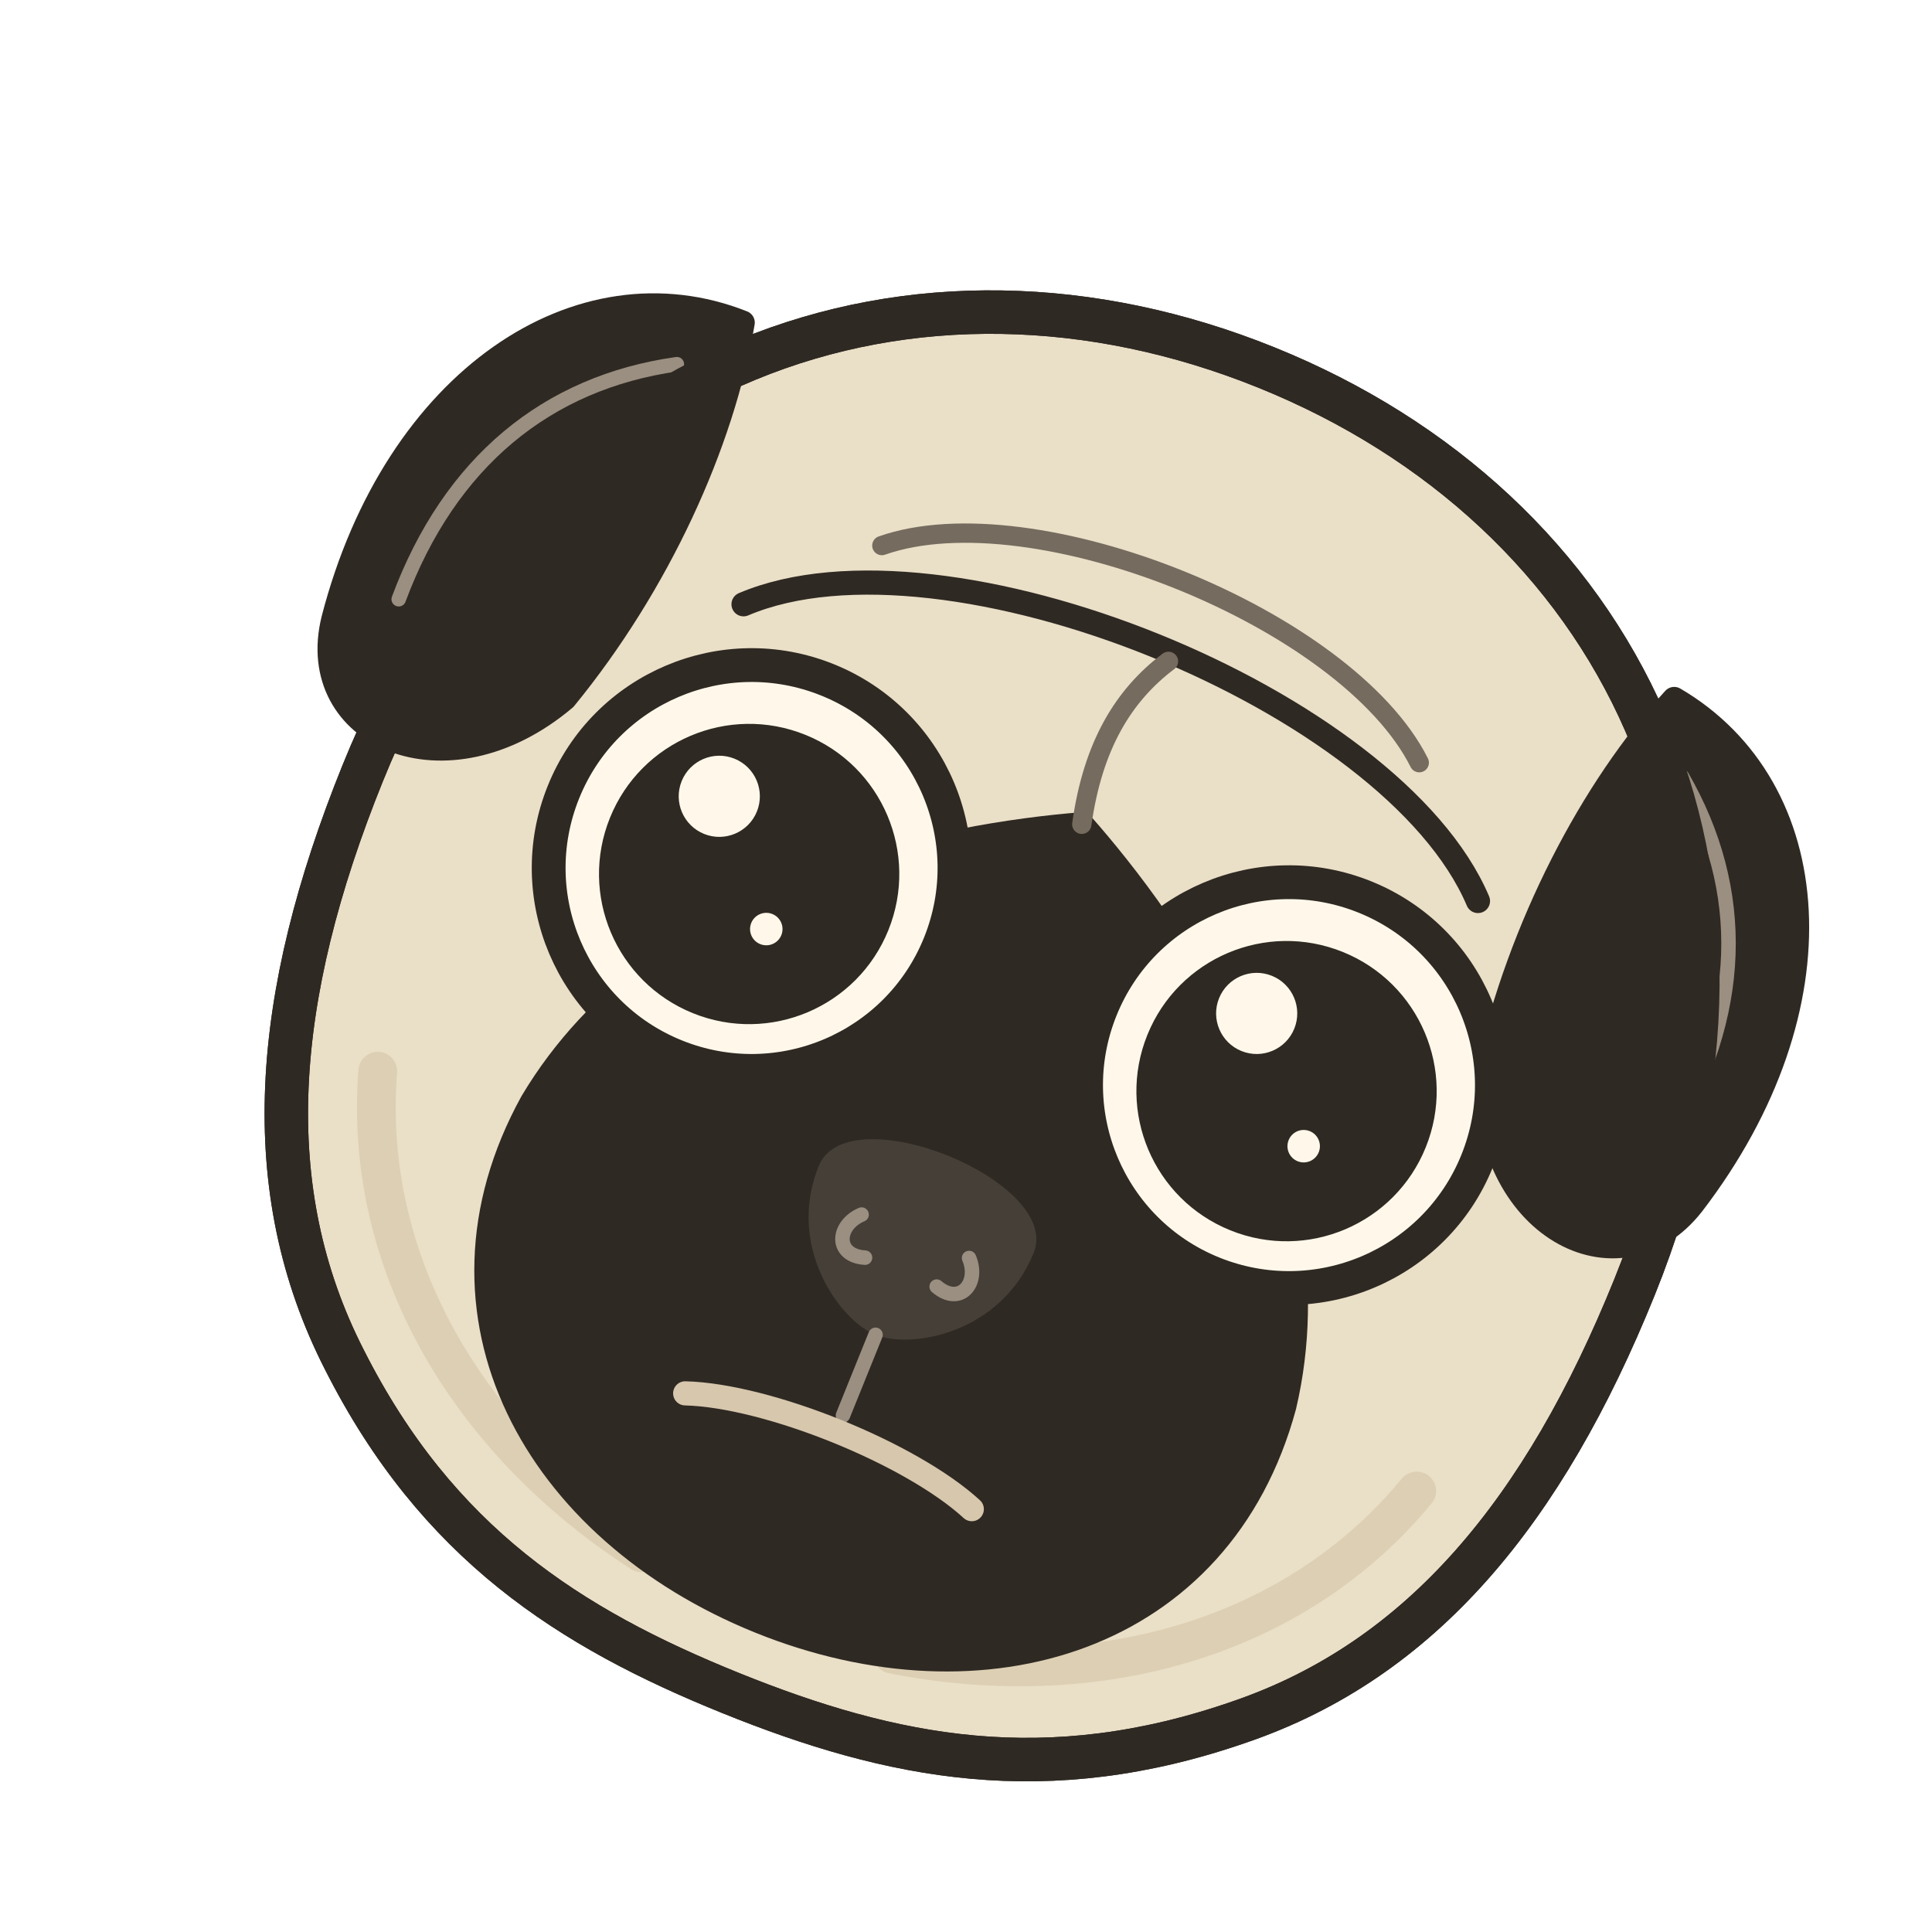
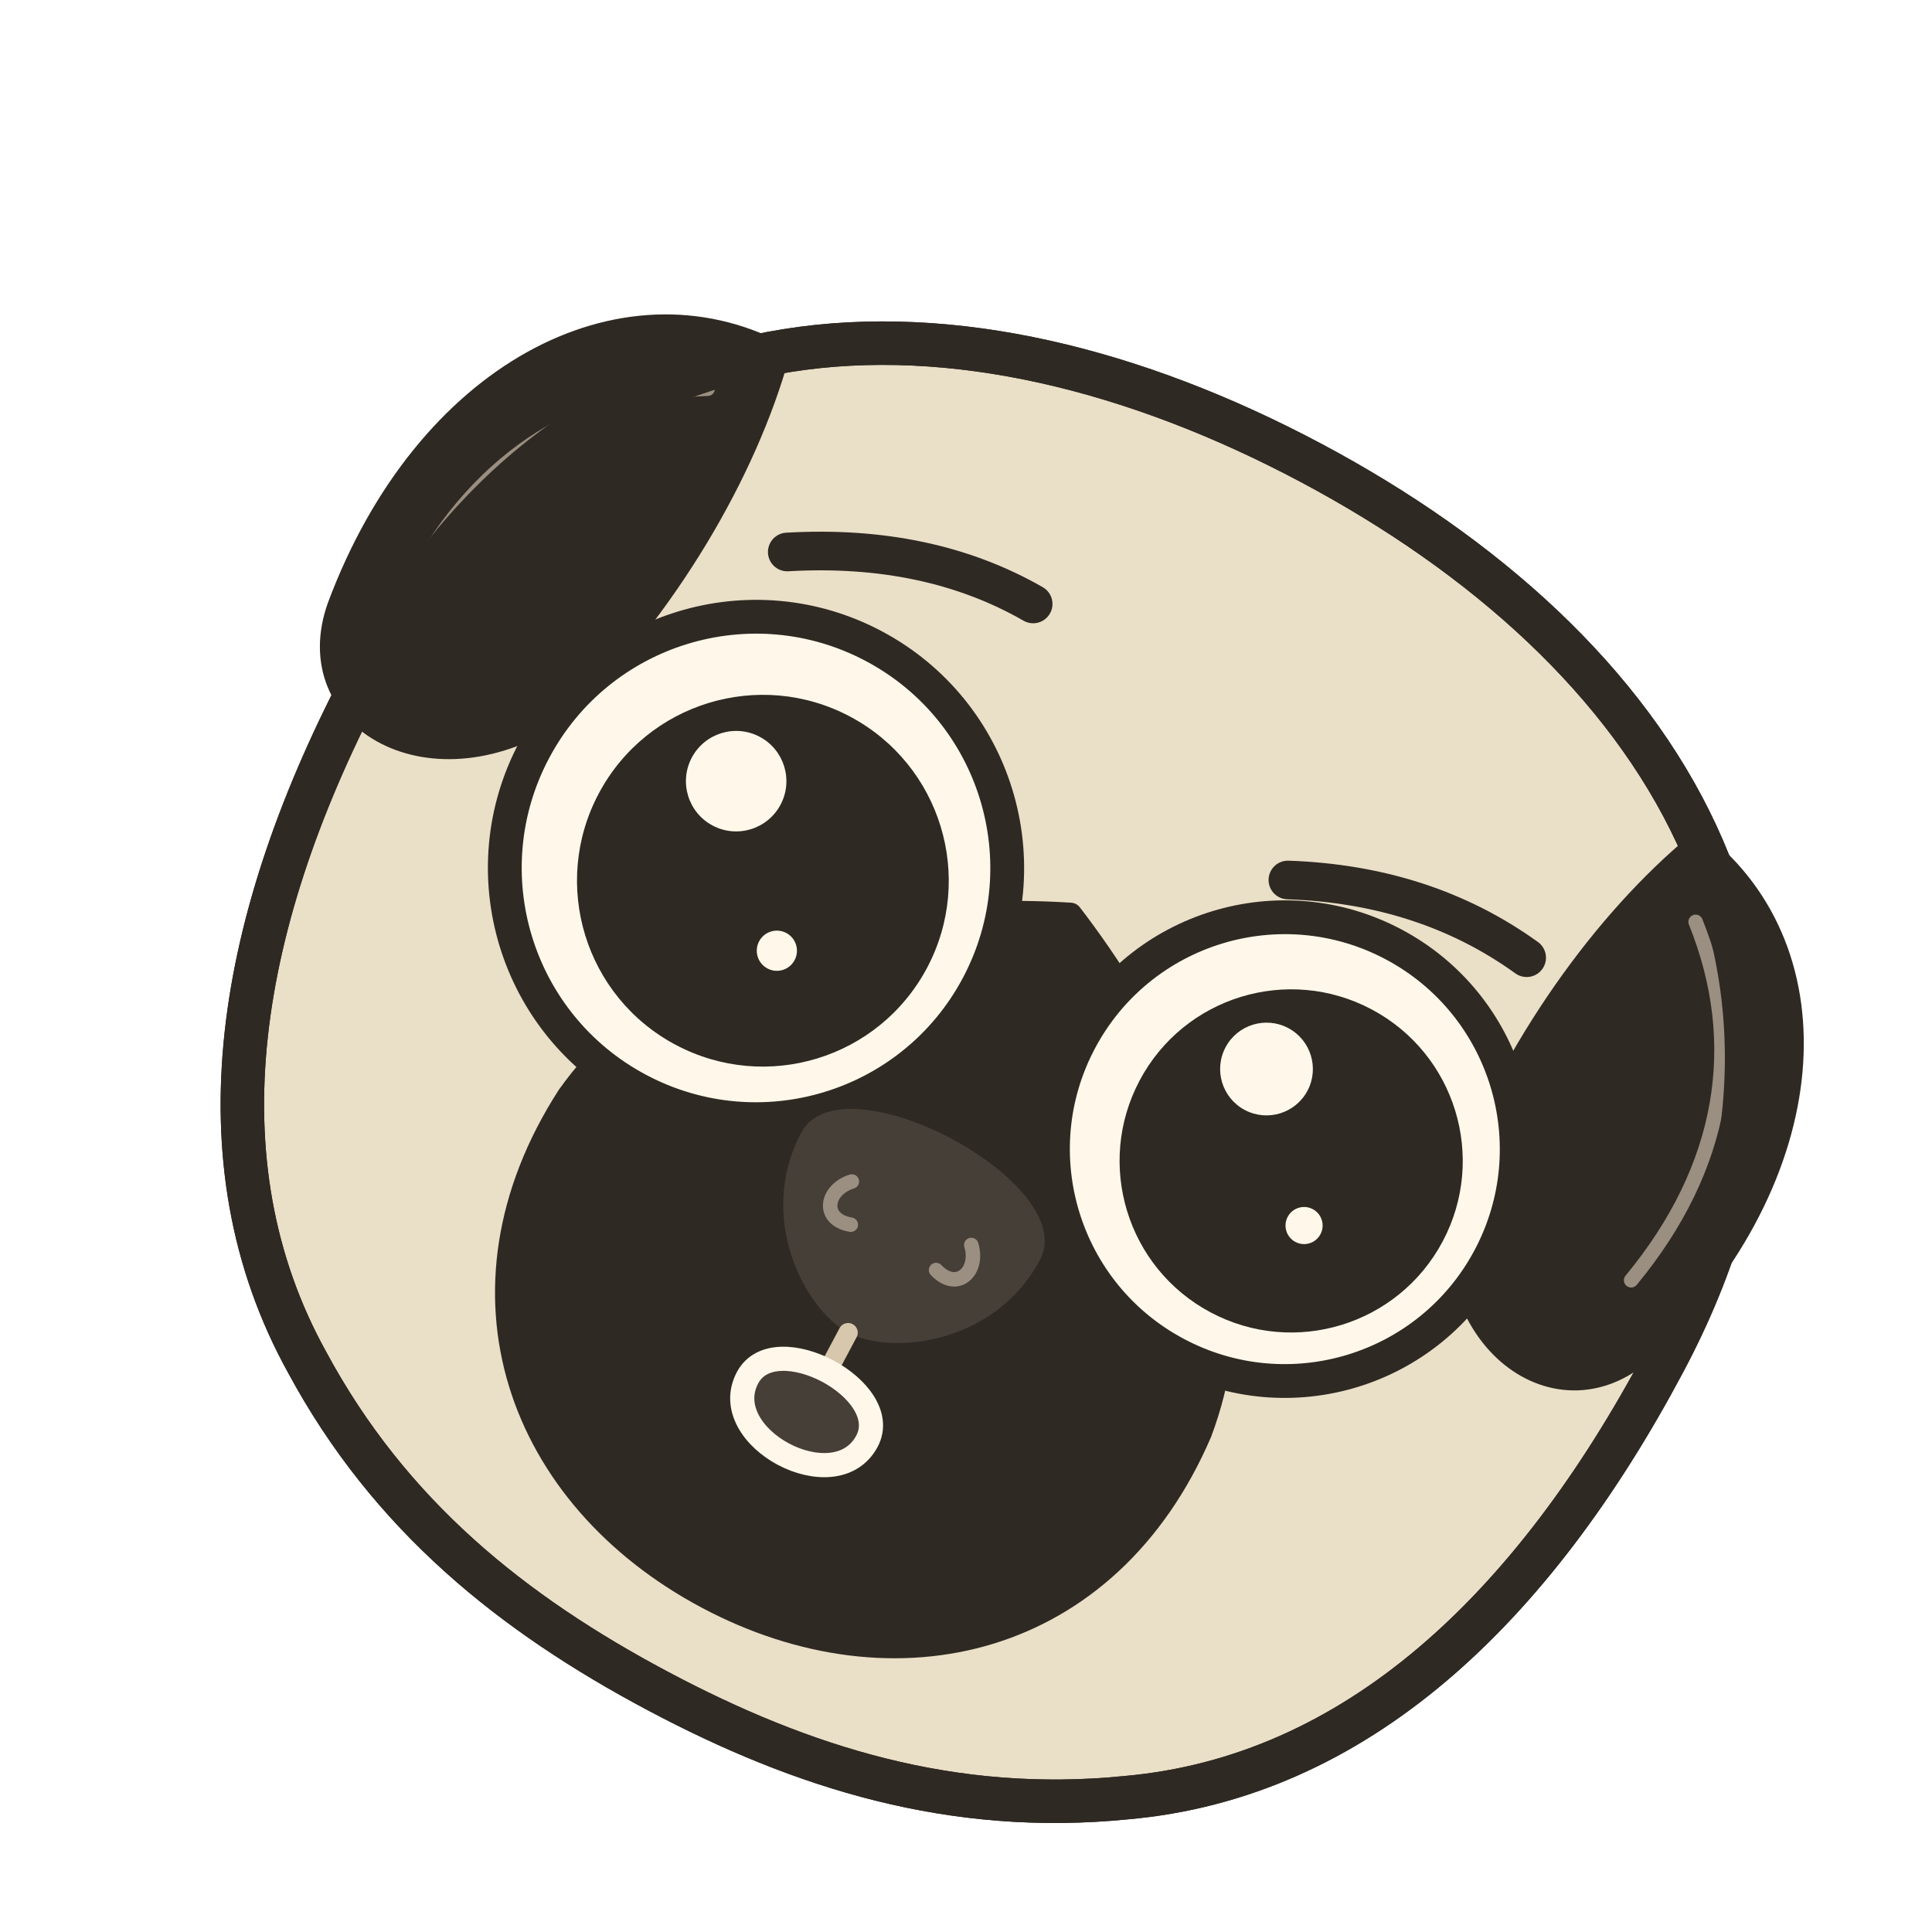
<svg xmlns="http://www.w3.org/2000/svg" width="400" height="400" viewBox="0 0 400 400">
-   <g transform="rotate(22 200 230)">
-     <path d="M 58 212 C 58 118, 122 64, 200 64 C 278 64, 342 118, 342 212 C 342 262, 330 300, 300 326 C 268 354, 236 360, 200 360 C 164 360, 132 354, 100 326 C 70 300, 58 262, 58 212 Z" fill="#eadfc7" stroke="#2f2923" stroke-width="9" stroke-linecap="round" stroke-linejoin="round" />
-     <path d="M 84 268 C 96 306, 130 332, 172 340" fill="none" stroke="#dccfb3" stroke-width="8" stroke-linecap="round" stroke-linejoin="round" />
-     <path d="M 316 268 C 304 306, 270 332, 228 340" fill="none" stroke="#dccfb3" stroke-width="8" stroke-linecap="round" stroke-linejoin="round" />
-     <g transform="rotate(6.0 96 96)">
-       <path d="M 96 96 C 60 100, 38 140, 50 190 C 56 214, 88 212, 100 182 C 106 152, 104 120, 96 96 Z" fill="#2f2923" stroke="#2f2923" stroke-width="5" stroke-linecap="round" stroke-linejoin="round" />
-       <path d="M 88 110 C 66 126, 56 150, 60 180" fill="none" stroke="#9a8f80" stroke-width="3" stroke-linecap="round" stroke-linejoin="round" />
+   <g transform="rotate(28 200 230)">
+     <path d="M 48 208 C 48 116, 118 78, 200 78 C 282 78, 352 116, 352 208 C 352 266, 336 314, 296 340 C 266 360, 234 366, 200 366 C 166 366, 134 360, 104 340 C 64 314, 48 266, 48 208 Z" fill="#eadfc7" stroke="#2f2923" stroke-width="9" stroke-linecap="round" stroke-linejoin="round" />
+     <g transform="rotate(6.0 92 110)">
+       <path d="M 92 110 C 56 114, 34 154, 46 204 C 52 228, 84 226, 96 196 C 102 166, 100 134, 92 110 Z" fill="#2f2923" stroke="#2f2923" stroke-width="5" stroke-linecap="round" stroke-linejoin="round" />
+       <path d="M 84 124 C 62 140, 52 164, 56 194" fill="none" stroke="#9a8f80" stroke-width="3" stroke-linecap="round" stroke-linejoin="round" />
    </g>
-     <g transform="rotate(2.0 304 96)">
-       <path d="M 304 96 C 340 100, 362 140, 350 190 C 344 214, 312 212, 300 182 C 294 152, 296 120, 304 96 Z" fill="#2f2923" stroke="#2f2923" stroke-width="5" stroke-linecap="round" stroke-linejoin="round" />
-       <path d="M 312 110 C 334 126, 344 150, 340 180" fill="none" stroke="#9a8f80" stroke-width="3" stroke-linecap="round" stroke-linejoin="round" />
+     <g transform="rotate(4.0 308 110)">
+       <path d="M 308 110 C 344 114, 366 154, 354 204 C 348 228, 316 226, 304 196 C 298 166, 300 134, 308 110 Z" fill="#2f2923" stroke="#2f2923" stroke-width="5" stroke-linecap="round" stroke-linejoin="round" />
+       <path d="M 316 124 C 338 140, 348 164, 344 194" fill="none" stroke="#9a8f80" stroke-width="3" stroke-linecap="round" stroke-linejoin="round" />
    </g>
-     <path d="M 200 166 C 176 178, 124 210, 116 262 C 110 312, 150 344, 200 344 C 250 344, 290 312, 284 262 C 276 210, 224 178, 200 166 Z" fill="#2f2923" stroke="#2f2923" stroke-width="5" stroke-linecap="round" stroke-linejoin="round" />
-     <path d="M 118 150 C 150 118, 250 118, 282 150" fill="none" stroke="#2f2923" stroke-width="5" stroke-linecap="round" stroke-linejoin="round" />
-     <path d="M 140 128 C 165 106, 235 106, 260 128" fill="none" stroke="#756b5e" stroke-width="4" stroke-linecap="round" stroke-linejoin="round" />
-     <path d="M 200 166 C 196 150, 198 138, 204 128" fill="none" stroke="#756b5e" stroke-width="4" stroke-linecap="round" stroke-linejoin="round" />
-     <clipPath id="ojo140200">
-       <circle cx="140" cy="200" r="42" />
+     <path d="M 200 184 C 178 194, 132 220, 126 266 C 122 314, 156 344, 200 344 C 244 344, 278 314, 274 266 C 268 220, 222 194, 200 184 Z" fill="#2f2923" stroke="#2f2923" stroke-width="5" stroke-linecap="round" stroke-linejoin="round" />
+     <clipPath id="ojo138206">
+       <circle cx="138" cy="206" r="52" />
    </clipPath>
-     <circle cx="140" cy="200" r="42" fill="#fff8ea" stroke="none" stroke-width="0" />
-     <g clip-path="url(#ojo140200)">
-       <circle cx="140.0" cy="201.344" r="31.08" fill="#2f2923" stroke="none" stroke-width="0" />
-       <circle cx="128.24" cy="188.744" r="8.4" fill="#fff8ea" stroke="none" stroke-width="0" />
-       <circle cx="147.56" cy="210.584" r="3.36" fill="#fff8ea" stroke="none" stroke-width="0" />
+     <circle cx="138" cy="206" r="52" fill="#fff8ea" stroke="none" stroke-width="0" />
+     <g clip-path="url(#ojo138206)">
+       <circle cx="140.496" cy="207.664" r="38.48" fill="#2f2923" stroke="none" stroke-width="0" />
+       <circle cx="125.936" cy="192.064" r="10.4" fill="#fff8ea" stroke="none" stroke-width="0" />
+       <circle cx="149.856" cy="219.104" r="4.16" fill="#fff8ea" stroke="none" stroke-width="0" />
    </g>
-     <circle cx="140" cy="200" r="42" fill="none" stroke="#2f2923" stroke-width="7" />
-     <clipPath id="ojo260200">
-       <circle cx="260" cy="200" r="42" />
+     <circle cx="138" cy="206" r="52" fill="none" stroke="#2f2923" stroke-width="7" />
+     <clipPath id="ojo262206">
+       <circle cx="262" cy="206" r="48" />
    </clipPath>
-     <circle cx="260" cy="200" r="42" fill="#fff8ea" stroke="none" stroke-width="0" />
-     <g clip-path="url(#ojo260200)">
-       <circle cx="260.0" cy="201.344" r="31.08" fill="#2f2923" stroke="none" stroke-width="0" />
-       <circle cx="248.24" cy="188.744" r="8.4" fill="#fff8ea" stroke="none" stroke-width="0" />
-       <circle cx="267.56" cy="210.584" r="3.36" fill="#fff8ea" stroke="none" stroke-width="0" />
+     <circle cx="262" cy="206" r="48" fill="#fff8ea" stroke="none" stroke-width="0" />
+     <g clip-path="url(#ojo262206)">
+       <circle cx="264.304" cy="207.536" r="35.52" fill="#2f2923" stroke="none" stroke-width="0" />
+       <circle cx="250.864" cy="193.136" r="9.6" fill="#fff8ea" stroke="none" stroke-width="0" />
+       <circle cx="272.944" cy="218.096" r="3.84" fill="#fff8ea" stroke="none" stroke-width="0" />
    </g>
-     <circle cx="260" cy="200" r="42" fill="none" stroke="#2f2923" stroke-width="7" />
-     <path d="M 176 252 C 176 236, 224 236, 224 252 C 224 270, 208 280, 200 280 C 192 280, 176 270, 176 252 Z" fill="#463f38" stroke="none" stroke-width="0" stroke-linecap="round" stroke-linejoin="round" />
-     <path d="M 188 258 C 184 262, 186 268, 192 266" fill="none" stroke="#9a8f80" stroke-width="3" stroke-linecap="round" stroke-linejoin="round" />
-     <path d="M 212 258 C 216 262, 214 268, 208 266" fill="none" stroke="#9a8f80" stroke-width="3" stroke-linecap="round" stroke-linejoin="round" />
-     <path d="M 200 280 L 200 298" fill="none" stroke="#9a8f80" stroke-width="3" stroke-linecap="round" stroke-linejoin="round" />
-     <path d="M 168 306 C 184 300, 216 300, 232 306" fill="none" stroke="#d6c7ad" stroke-width="5" stroke-linecap="round" stroke-linejoin="round" />
-     <path d="M 58 212 C 58 118, 122 64, 200 64 C 278 64, 342 118, 342 212 C 342 262, 330 300, 300 326 C 268 354, 236 360, 200 360 C 164 360, 132 354, 100 326 C 70 300, 58 262, 58 212 Z" fill="none" stroke="#2f2923" stroke-width="9" stroke-linecap="round" stroke-linejoin="round" />
+     <circle cx="262" cy="206" r="48" fill="none" stroke="#2f2923" stroke-width="7" />
+     <path d="M 113.0 145.2 Q 138.0 130.0 163.0 130.8" fill="none" stroke="#2f2923" stroke-width="8" stroke-linecap="round" stroke-linejoin="round" />
+     <path d="M 287.6 147.5 Q 262.0 144.0 236.4 156.5" fill="none" stroke="#2f2923" stroke-width="8" stroke-linecap="round" stroke-linejoin="round" />
+     <path d="M 172 250 C 172 232, 228 232, 228 250 C 228 270, 210 282, 200 282 C 190 282, 172 270, 172 250 Z" fill="#463f38" stroke="none" stroke-width="0" stroke-linecap="round" stroke-linejoin="round" />
+     <path d="M 186 254 C 182 258, 184 264, 190 262" fill="none" stroke="#9a8f80" stroke-width="3" stroke-linecap="round" stroke-linejoin="round" />
+     <path d="M 214 254 C 218 258, 216 264, 210 262" fill="none" stroke="#9a8f80" stroke-width="3" stroke-linecap="round" stroke-linejoin="round" />
+     <path d="M 200 282 L 200 296" fill="none" stroke="#d6c7ad" stroke-width="4" stroke-linecap="round" stroke-linejoin="round" />
+     <path d="M 186 300 C 186 288, 214 288, 214 300 C 214 314, 186 314, 186 300 Z" fill="#463f38" stroke="#fff8ea" stroke-width="5" stroke-linecap="round" stroke-linejoin="round" />
+     <path d="M 48 208 C 48 116, 118 78, 200 78 C 282 78, 352 116, 352 208 C 352 266, 336 314, 296 340 C 266 360, 234 366, 200 366 C 166 366, 134 360, 104 340 C 64 314, 48 266, 48 208 Z" fill="none" stroke="#2f2923" stroke-width="9" stroke-linecap="round" stroke-linejoin="round" />
  </g>
</svg>
